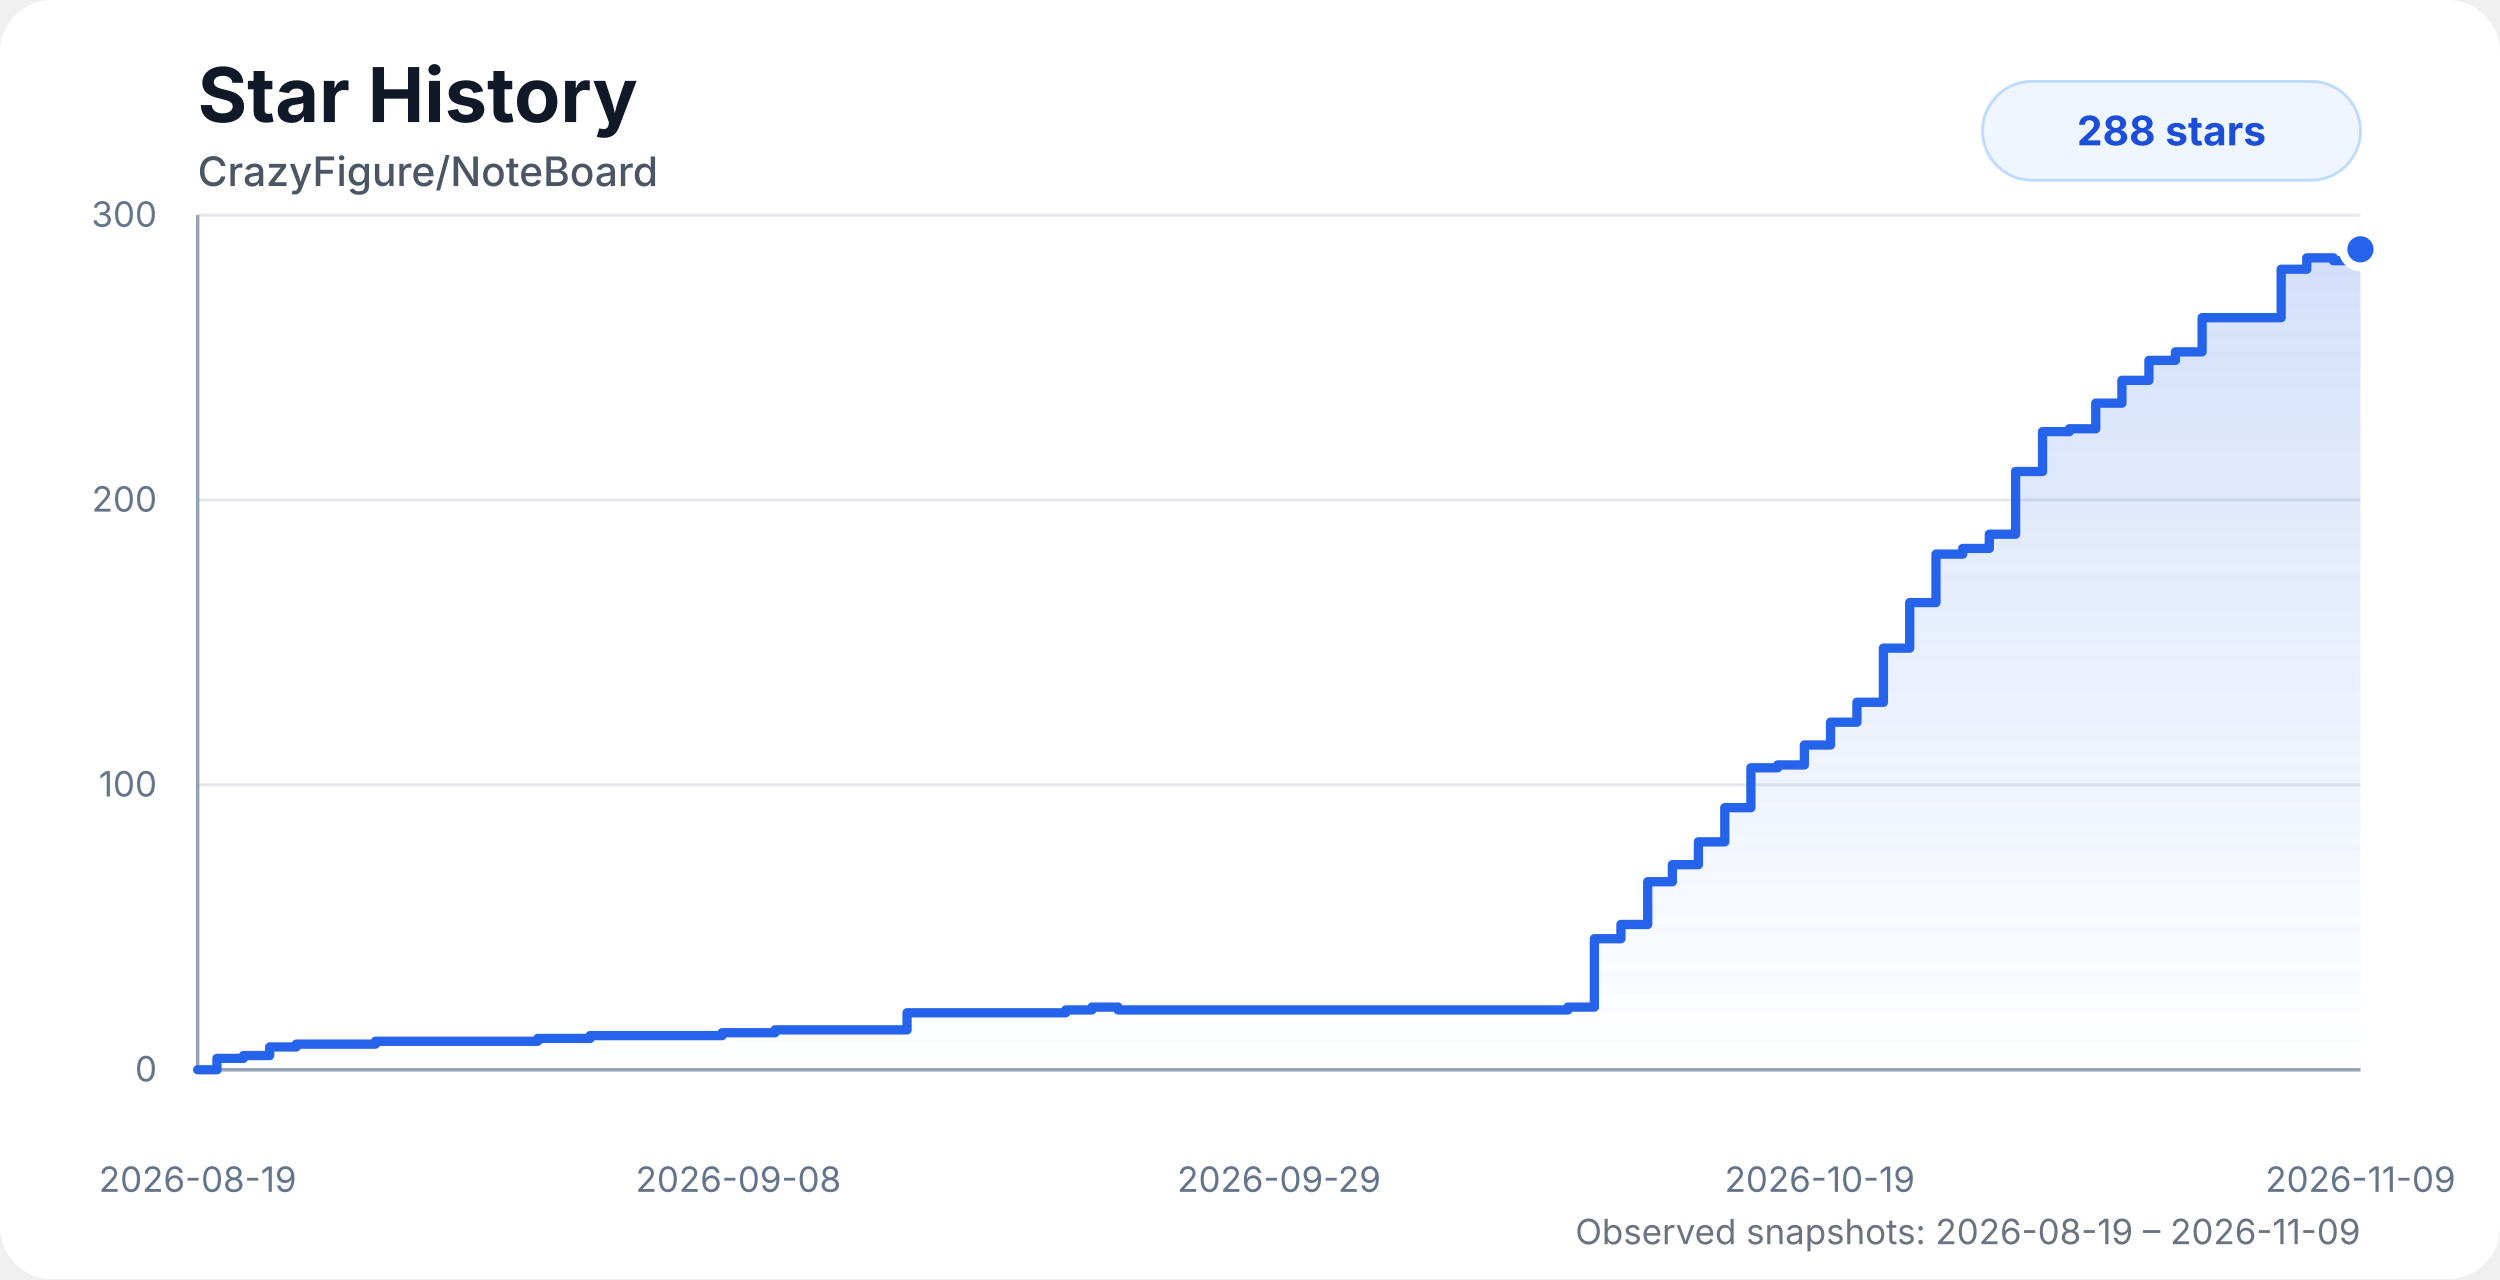
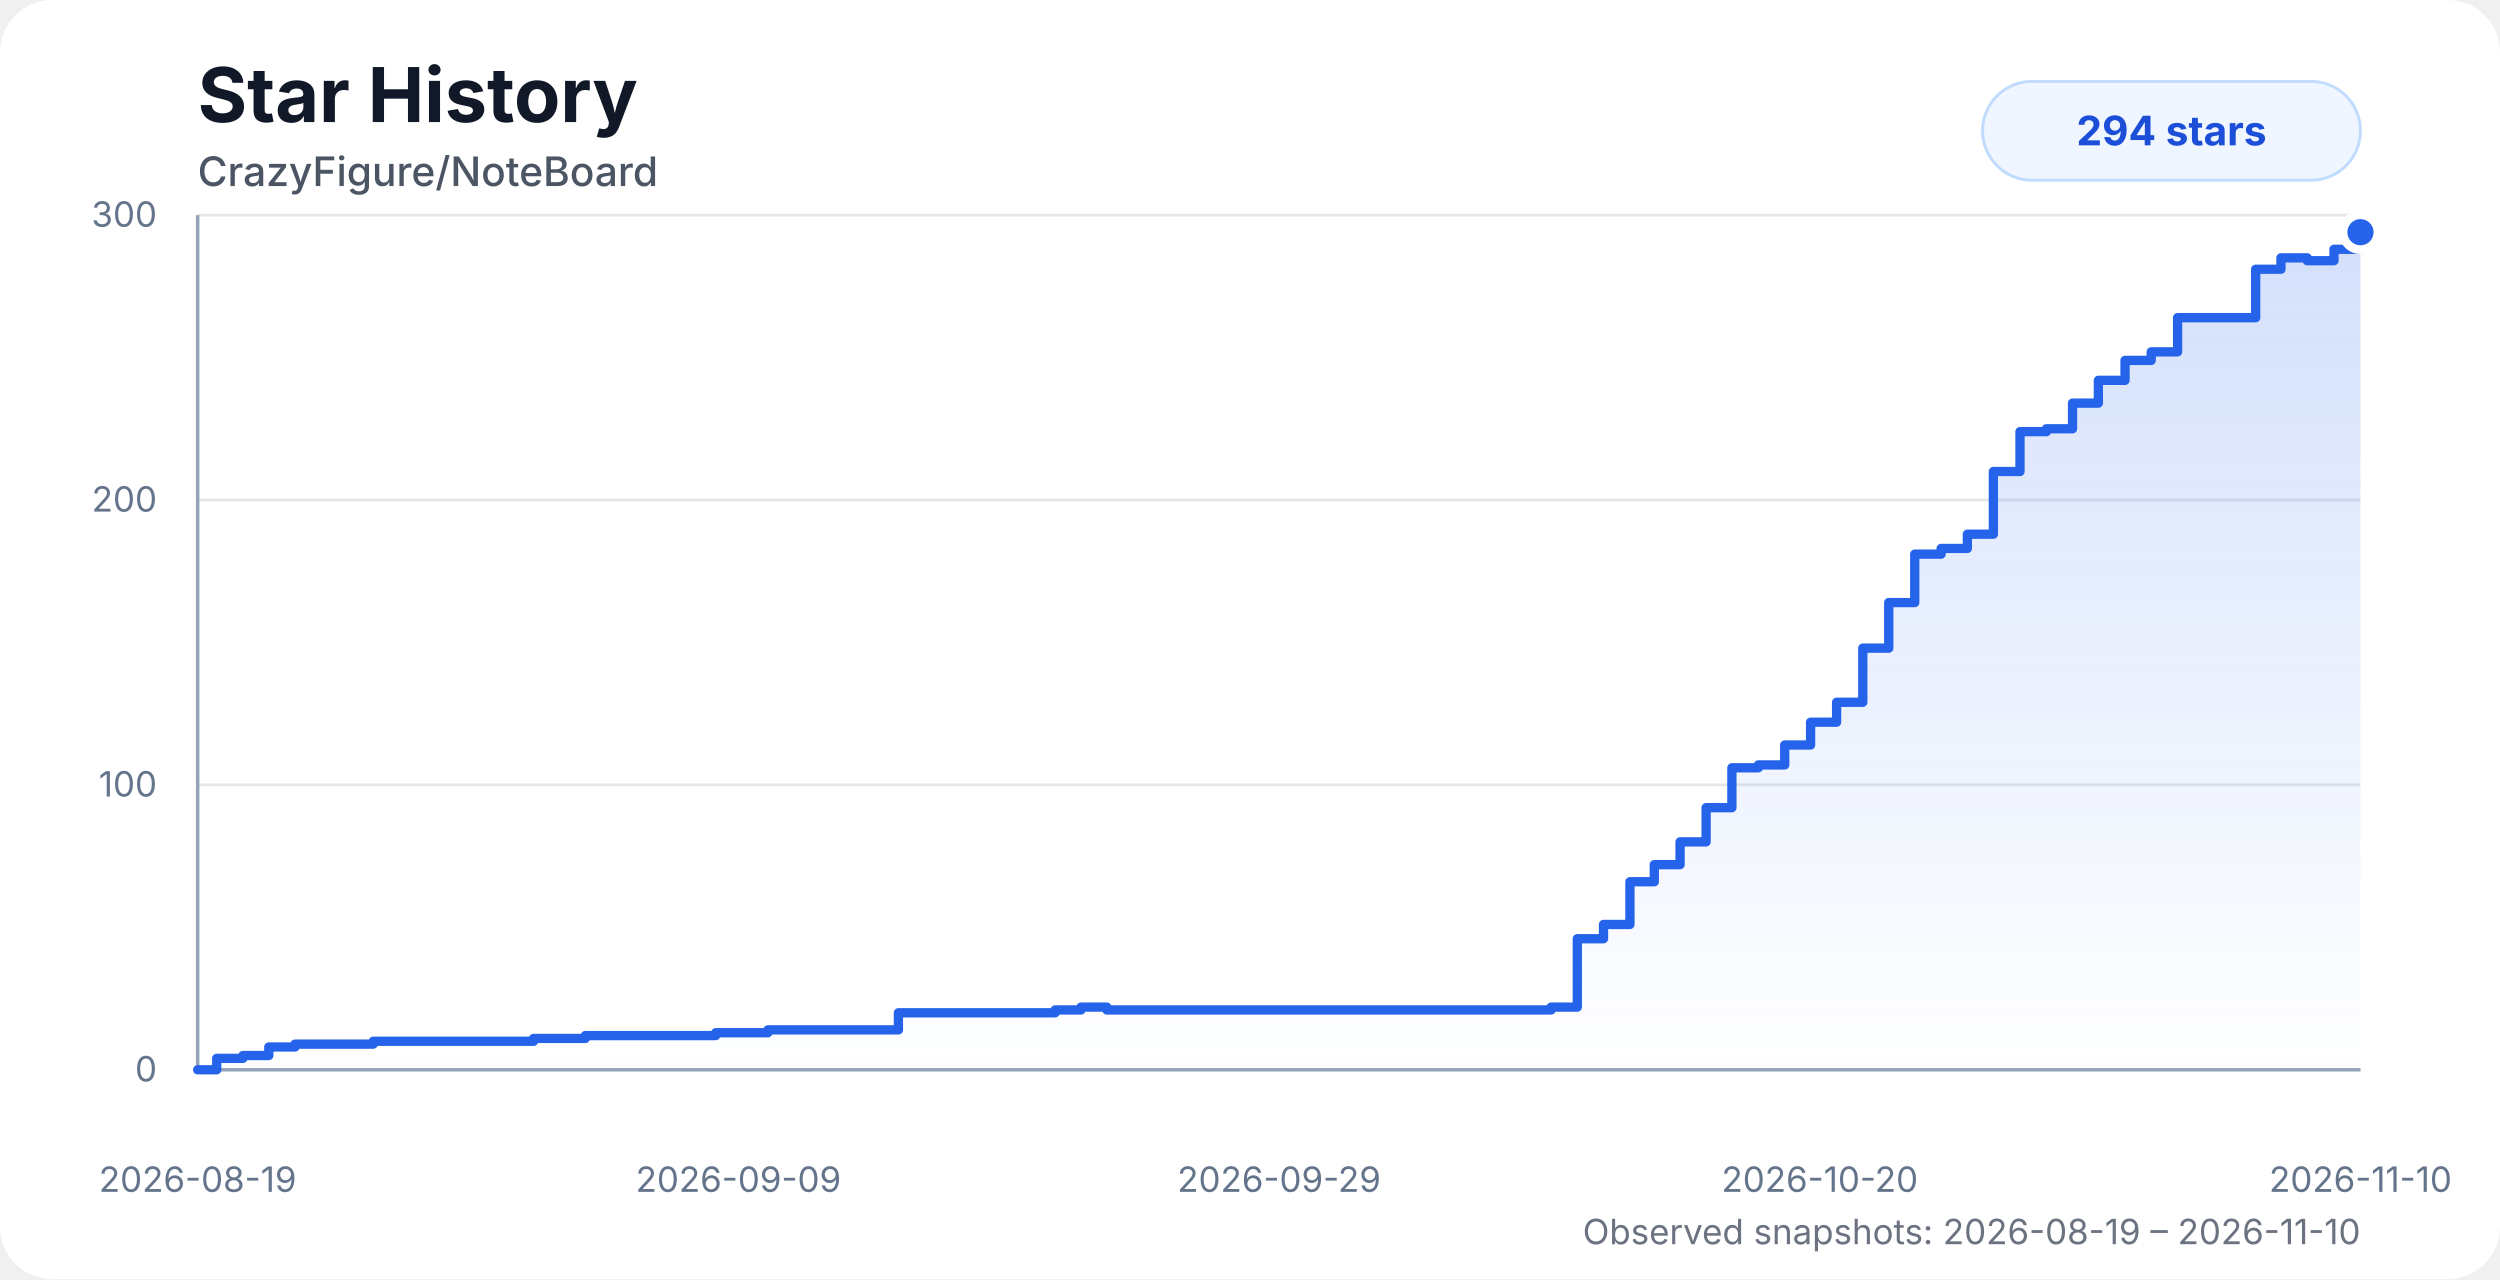
<svg xmlns="http://www.w3.org/2000/svg" width="860" height="440" viewBox="0 0 860 440" role="img" aria-labelledby="title desc">
  <style>
    .chart-bg { fill: #ffffff; }
    .title { fill: #111827; font: 700 26px system-ui, -apple-system, BlinkMacSystemFont, "Segoe UI", sans-serif; }
    .subtitle { fill: #4b5563; font: 500 14px system-ui, -apple-system, BlinkMacSystemFont, "Segoe UI", sans-serif; }
    .axis-label { fill: #64748b; font: 12px system-ui, -apple-system, BlinkMacSystemFont, "Segoe UI", sans-serif; }
    .grid { stroke: #e5e7eb; stroke-width: 1; }
    .axis { stroke: #94a3b8; stroke-width: 1.2; }
    .area { fill: url(#starGradient); opacity: 0.28; }
    .line { fill: none; stroke: #2563eb; stroke-width: 3.2; stroke-linecap: round; stroke-linejoin: round; }
    .dot { fill: #2563eb; stroke: #ffffff; stroke-width: 3; }
    .badge { fill: #eff6ff; stroke: #bfdbfe; }
    .badge-text { fill: #1d4ed8; font: 700 14px system-ui, -apple-system, BlinkMacSystemFont, "Segoe UI", sans-serif; }
    .status { fill: #6b7280; font: 12px system-ui, -apple-system, BlinkMacSystemFont, "Segoe UI", sans-serif; }
    @media (prefers-color-scheme: dark) {
      .chart-bg { fill: #0d1117; }
      .title { fill: #f8fafc; }
      .subtitle { fill: #cbd5e1; }
      .axis-label { fill: #94a3b8; }
      .grid { stroke: #1f2937; }
      .axis { stroke: #475569; }
      .dot { stroke: #0d1117; }
      .badge { fill: #172554; stroke: #1d4ed8; }
      .badge-text { fill: #bfdbfe; }
      .status { fill: #94a3b8; }
    }
  </style>
  <defs>
    <linearGradient id="starGradient" x1="0" x2="0" y1="0" y2="1">
      <stop offset="0%" stop-color="#2563eb" stop-opacity="0.72" />
      <stop offset="100%" stop-color="#2563eb" stop-opacity="0" />
    </linearGradient>
  </defs>
  <rect class="chart-bg" width="860" height="440" rx="18" />
  <text class="title" x="68" y="42">Star History</text>
  <text class="subtitle" x="68" y="64">CrazyFigure/NoteBoard</text>
  <g>
    <line class="grid" x1="68" y1="368" x2="812" y2="368" />
    <line class="grid" x1="68" y1="270" x2="812" y2="270" />
    <line class="grid" x1="68" y1="172" x2="812" y2="172" />
    <line class="grid" x1="68" y1="74" x2="812" y2="74" />
    <line class="axis" x1="68" y1="74" x2="68" y2="368" />
    <line class="axis" x1="68" y1="368" x2="812" y2="368" />
    <text class="axis-label" x="54" y="372" text-anchor="end">0</text>
    <text class="axis-label" x="54" y="274" text-anchor="end">100</text>
    <text class="axis-label" x="54" y="176" text-anchor="end">200</text>
    <text class="axis-label" x="54" y="78" text-anchor="end">300</text>
    <text class="axis-label" x="68" y="410" text-anchor="middle">2026-08-19</text>
-     <text class="axis-label" x="254" y="410" text-anchor="middle">2026-09-08</text>
+     <text class="axis-label" x="254" y="410" text-anchor="middle">2026-09-09</text>
    <text class="axis-label" x="440" y="410" text-anchor="middle">2026-09-29</text>
-     <text class="axis-label" x="626" y="410" text-anchor="middle">2026-10-19</text>
-     <text class="axis-label" x="812" y="410" text-anchor="middle">2026-11-09</text>
+     <text class="axis-label" x="626" y="410" text-anchor="middle">2026-10-20</text>
+     <text class="axis-label" x="812" y="410" text-anchor="middle">2026-11-10</text>
  </g>
-   <path class="area" d="M 68 368 H 68 V 368 H 74.63 V 364.08 H 83.75 V 363.1 H 92.77 V 360.16 H 101.91 V 359.18 H 110.99 V 359.18 H 120.02 V 359.18 H 129.15 V 358.2 H 141.46 V 358.2 H 151.2 V 358.2 H 158.36 V 358.2 H 167.03 V 358.2 H 176.21 V 358.2 H 184.98 V 357.22 H 193.93 V 357.22 H 203 V 356.24 H 212.12 V 356.24 H 221.13 V 356.24 H 230.29 V 356.24 H 239.41 V 356.24 H 248.42 V 355.26 H 257.53 V 355.26 H 266.6 V 354.28 H 275.69 V 354.28 H 284.7 V 354.28 H 293.92 V 354.28 H 303.05 V 354.28 H 312.03 V 348.4 H 321.1 V 348.4 H 330.19 V 348.4 H 339.2 V 348.4 H 348.27 V 348.4 H 357.51 V 348.4 H 366.62 V 347.42 H 375.63 V 346.44 H 384.61 V 347.42 H 393.75 V 347.42 H 402.8 V 347.42 H 411.88 V 347.42 H 421.13 V 347.42 H 430.36 V 347.42 H 439.42 V 347.42 H 448.44 V 347.42 H 457.67 V 347.42 H 466.68 V 347.42 H 475.58 V 347.42 H 484.81 V 347.42 H 493.95 V 347.42 H 503.2 V 347.42 H 512.15 V 347.42 H 521.32 V 347.42 H 530.37 V 347.42 H 539.37 V 346.44 H 548.47 V 322.92 H 557.6 V 318.02 H 566.81 V 303.32 H 575.29 V 297.44 H 584.25 V 289.6 H 593.33 V 277.84 H 602.31 V 264.12 H 611.53 V 263.14 H 620.7 V 256.28 H 629.71 V 248.44 H 638.78 V 241.58 H 647.89 V 222.96 H 656.94 V 207.28 H 665.98 V 190.62 H 675.18 V 188.66 H 684.32 V 183.76 H 693.37 V 162.2 H 702.64 V 148.48 H 711.85 V 147.5 H 720.94 V 138.68 H 729.94 V 130.84 H 739.23 V 123.98 H 748.35 V 121.04 H 757.53 V 109.28 H 766.43 V 109.28 H 784.72 V 92.62 H 793.53 V 88.7 H 802.69 V 89.68 H 812 V 85.76 L 812 368 L 68 368 Z" />
-   <path class="line" d="M 68 368 H 68 V 368 H 74.63 V 364.08 H 83.75 V 363.1 H 92.77 V 360.16 H 101.91 V 359.18 H 110.99 V 359.18 H 120.02 V 359.18 H 129.15 V 358.2 H 141.46 V 358.2 H 151.2 V 358.2 H 158.36 V 358.2 H 167.03 V 358.2 H 176.21 V 358.2 H 184.98 V 357.22 H 193.93 V 357.22 H 203 V 356.24 H 212.12 V 356.24 H 221.13 V 356.24 H 230.29 V 356.24 H 239.41 V 356.24 H 248.42 V 355.26 H 257.53 V 355.26 H 266.6 V 354.28 H 275.69 V 354.28 H 284.7 V 354.28 H 293.92 V 354.28 H 303.05 V 354.28 H 312.03 V 348.4 H 321.1 V 348.4 H 330.19 V 348.4 H 339.2 V 348.4 H 348.27 V 348.4 H 357.51 V 348.4 H 366.62 V 347.42 H 375.63 V 346.44 H 384.61 V 347.42 H 393.75 V 347.42 H 402.8 V 347.42 H 411.88 V 347.42 H 421.13 V 347.42 H 430.36 V 347.42 H 439.42 V 347.42 H 448.44 V 347.42 H 457.67 V 347.42 H 466.68 V 347.42 H 475.58 V 347.42 H 484.81 V 347.42 H 493.95 V 347.42 H 503.2 V 347.42 H 512.15 V 347.42 H 521.32 V 347.42 H 530.37 V 347.42 H 539.37 V 346.44 H 548.47 V 322.92 H 557.6 V 318.02 H 566.81 V 303.32 H 575.29 V 297.44 H 584.25 V 289.6 H 593.33 V 277.84 H 602.31 V 264.12 H 611.53 V 263.14 H 620.7 V 256.28 H 629.71 V 248.44 H 638.78 V 241.58 H 647.89 V 222.96 H 656.94 V 207.28 H 665.98 V 190.62 H 675.18 V 188.66 H 684.32 V 183.76 H 693.37 V 162.2 H 702.64 V 148.48 H 711.85 V 147.5 H 720.94 V 138.68 H 729.94 V 130.84 H 739.23 V 123.98 H 748.35 V 121.04 H 757.53 V 109.28 H 766.43 V 109.28 H 784.72 V 92.62 H 793.53 V 88.7 H 802.69 V 89.68 H 812 V 85.76" />
-   <circle class="dot" cx="812" cy="85.76" r="6" />
+   <path class="area" d="M 68 368 H 68 V 368 H 74.55 V 364.08 H 83.56 V 363.1 H 92.47 V 360.16 H 101.49 V 359.18 H 110.46 V 359.18 H 119.39 V 359.18 H 128.4 V 358.2 H 140.57 V 358.2 H 150.18 V 358.2 H 157.26 V 358.2 H 165.81 V 358.2 H 174.88 V 358.2 H 183.55 V 357.22 H 192.39 V 357.22 H 201.35 V 356.24 H 210.35 V 356.24 H 219.26 V 356.24 H 228.3 V 356.24 H 237.31 V 356.24 H 246.22 V 355.26 H 255.21 V 355.26 H 264.17 V 354.28 H 273.15 V 354.28 H 282.04 V 354.28 H 291.16 V 354.28 H 300.18 V 354.28 H 309.05 V 348.4 H 318 V 348.4 H 326.98 V 348.4 H 335.88 V 348.4 H 344.84 V 348.4 H 353.97 V 348.4 H 362.97 V 347.42 H 371.87 V 346.44 H 380.74 V 347.42 H 389.76 V 347.42 H 398.7 V 347.42 H 407.67 V 347.42 H 416.81 V 347.42 H 425.93 V 347.42 H 434.88 V 347.42 H 443.78 V 347.42 H 452.9 V 347.42 H 461.8 V 347.42 H 470.6 V 347.42 H 479.71 V 347.42 H 488.74 V 347.42 H 497.87 V 347.42 H 506.72 V 347.42 H 515.77 V 347.42 H 524.72 V 347.42 H 533.6 V 346.44 H 542.59 V 322.92 H 551.61 V 318.02 H 560.7 V 303.32 H 569.08 V 297.44 H 577.94 V 289.6 H 586.9 V 277.84 H 595.77 V 264.12 H 604.88 V 263.14 H 613.94 V 256.28 H 622.84 V 248.44 H 631.79 V 241.58 H 640.8 V 222.96 H 649.73 V 207.28 H 658.67 V 190.62 H 667.75 V 188.66 H 676.77 V 183.76 H 685.72 V 162.2 H 694.87 V 148.48 H 703.97 V 147.5 H 712.95 V 138.68 H 721.84 V 130.84 H 731.01 V 123.98 H 740.02 V 121.04 H 749.09 V 109.28 H 757.89 V 109.28 H 775.95 V 92.62 H 784.65 V 88.7 H 793.69 V 89.68 H 802.89 V 85.76 H 812 V 79.88 L 812 368 L 68 368 Z" />
+   <path class="line" d="M 68 368 H 68 V 368 H 74.55 V 364.08 H 83.56 V 363.1 H 92.47 V 360.16 H 101.49 V 359.18 H 110.46 V 359.18 H 119.39 V 359.18 H 128.4 V 358.2 H 140.57 V 358.2 H 150.18 V 358.2 H 157.26 V 358.2 H 165.81 V 358.2 H 174.88 V 358.2 H 183.55 V 357.22 H 192.39 V 357.22 H 201.35 V 356.24 H 210.35 V 356.24 H 219.26 V 356.24 H 228.3 V 356.24 H 237.31 V 356.24 H 246.22 V 355.26 H 255.21 V 355.26 H 264.17 V 354.28 H 273.15 V 354.28 H 282.04 V 354.28 H 291.16 V 354.28 H 300.18 V 354.28 H 309.05 V 348.4 H 318 V 348.4 H 326.98 V 348.4 H 335.88 V 348.4 H 344.84 V 348.4 H 353.97 V 348.4 H 362.97 V 347.42 H 371.87 V 346.44 H 380.74 V 347.42 H 389.76 V 347.42 H 398.7 V 347.42 H 407.67 V 347.42 H 416.81 V 347.42 H 425.93 V 347.42 H 434.88 V 347.42 H 443.78 V 347.42 H 452.9 V 347.42 H 461.8 V 347.42 H 470.6 V 347.42 H 479.71 V 347.42 H 488.74 V 347.42 H 497.87 V 347.42 H 506.72 V 347.42 H 515.77 V 347.42 H 524.72 V 347.42 H 533.6 V 346.44 H 542.59 V 322.92 H 551.61 V 318.02 H 560.7 V 303.32 H 569.08 V 297.44 H 577.94 V 289.6 H 586.9 V 277.84 H 595.77 V 264.12 H 604.88 V 263.14 H 613.94 V 256.28 H 622.84 V 248.44 H 631.79 V 241.58 H 640.8 V 222.96 H 649.73 V 207.28 H 658.67 V 190.62 H 667.75 V 188.66 H 676.77 V 183.76 H 685.72 V 162.2 H 694.87 V 148.48 H 703.97 V 147.5 H 712.95 V 138.68 H 721.84 V 130.84 H 731.01 V 123.98 H 740.02 V 121.04 H 749.09 V 109.28 H 757.89 V 109.28 H 775.95 V 92.62 H 784.65 V 88.7 H 793.69 V 89.68 H 802.89 V 85.76 H 812 V 79.88" />
+   <circle class="dot" cx="812" cy="79.88" r="6" />
  <rect class="badge" x="682" y="28" width="130" height="34" rx="17" />
-   <text class="badge-text" x="747" y="50" text-anchor="middle">288 stars</text>
-   <text class="status" x="812" y="428" text-anchor="end">Observed snapshots: 2026-08-19 – 2026-11-09</text>
+   <text class="badge-text" x="747" y="50" text-anchor="middle">294 stars</text>
+   <text class="status" x="812" y="428" text-anchor="end">Observed snapshots: 2026-08-19 – 2026-11-10</text>
</svg>
